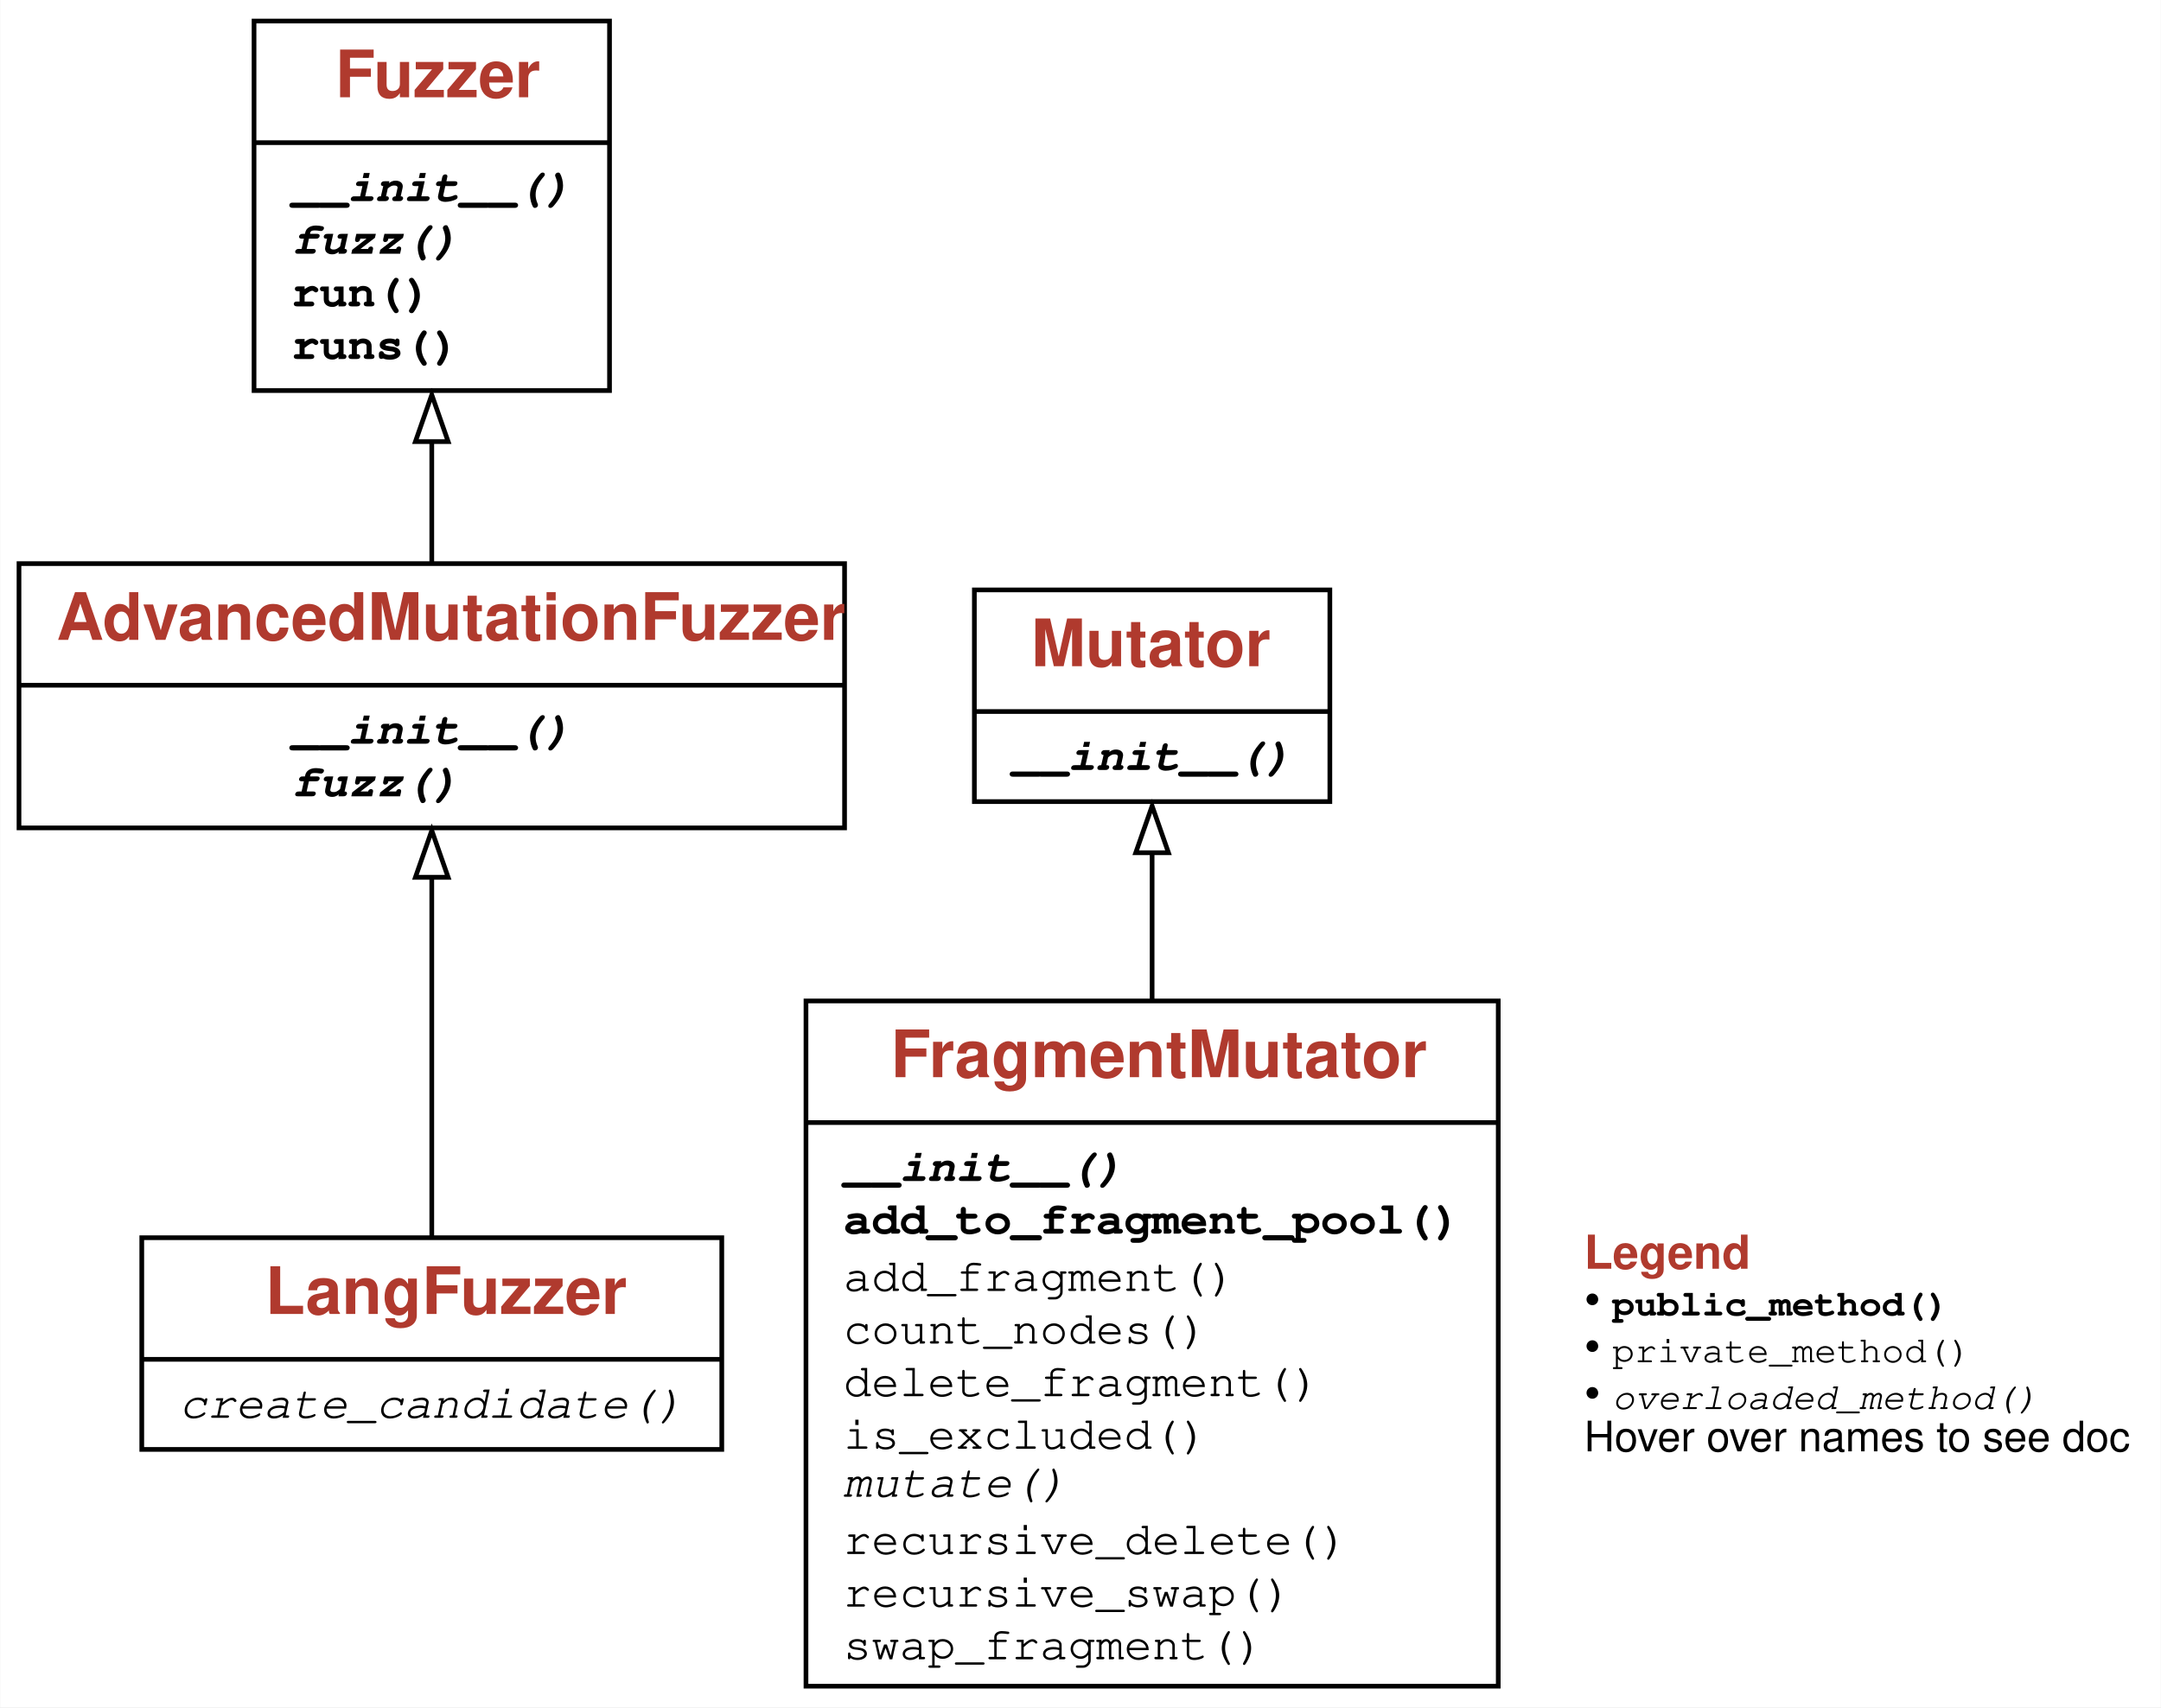
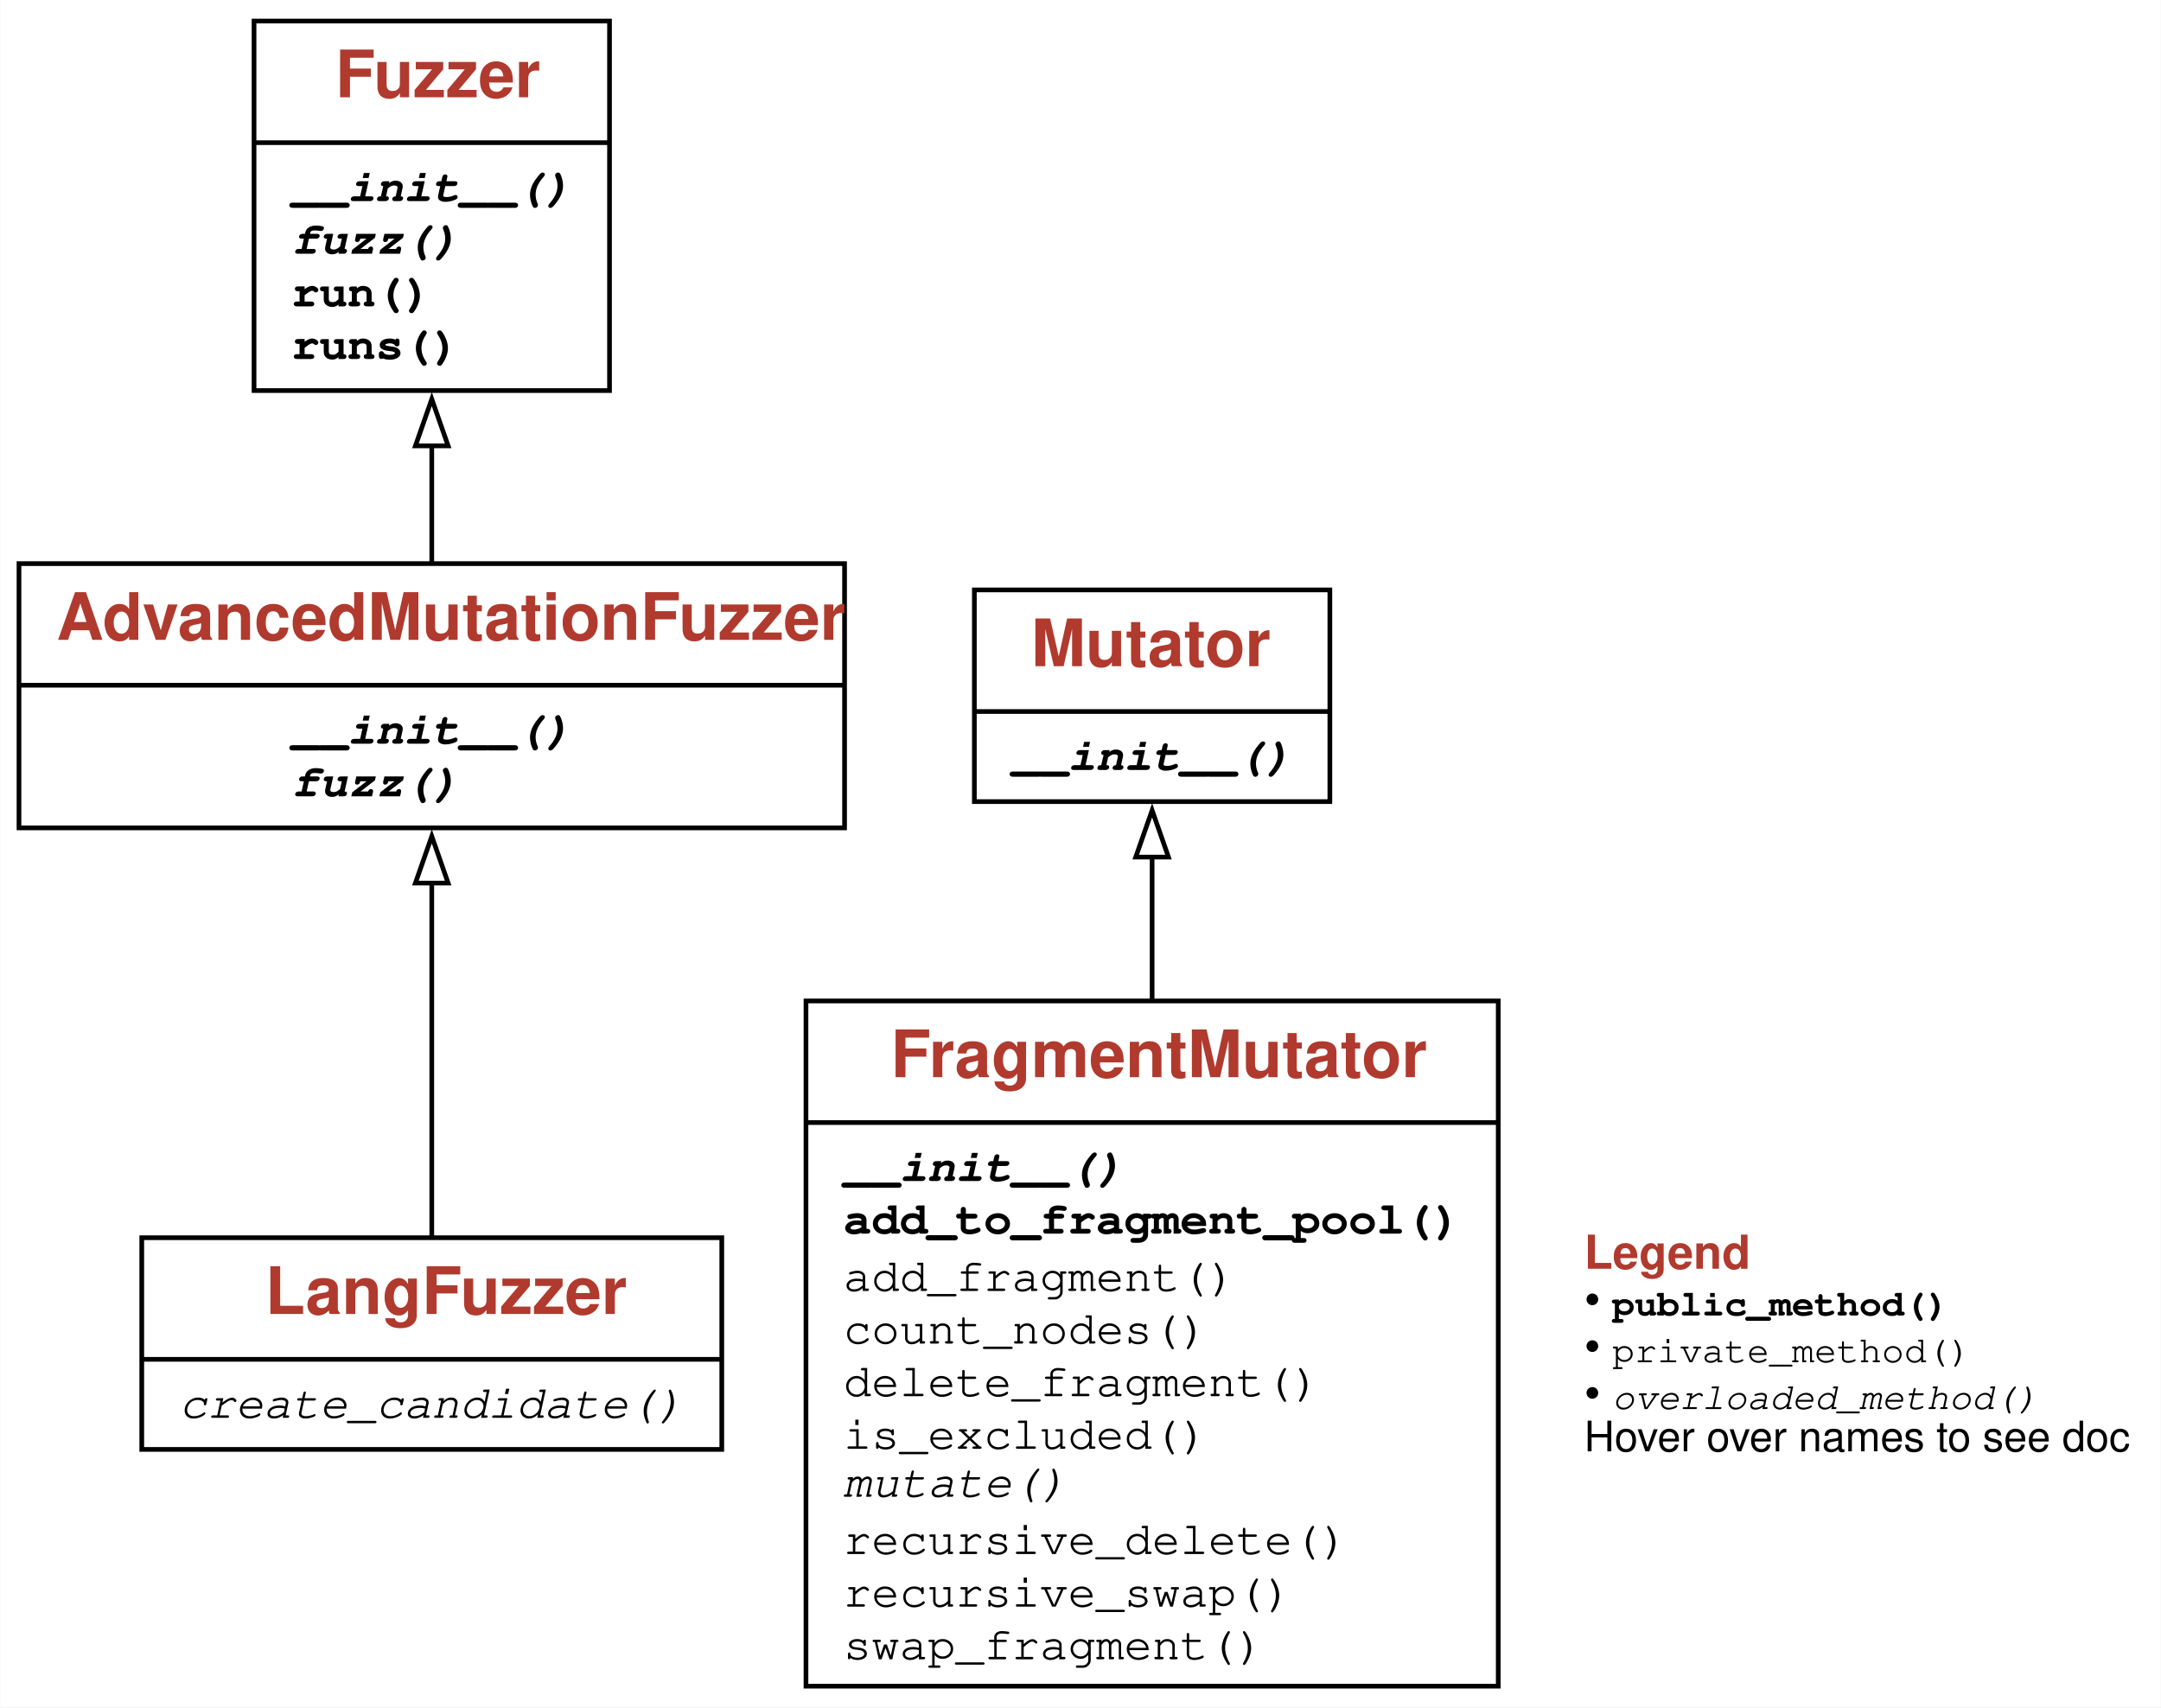
<svg xmlns="http://www.w3.org/2000/svg" xmlns:xlink="http://www.w3.org/1999/xlink" width="462pt" height="365pt" viewBox="0.00 0.00 461.88 365.00">
  <g id="graph0" class="graph" transform="scale(1 1) rotate(0) translate(4 361)">
    <g id="a_graph0">
      <a xlink:title="LangFuzzer class hierarchy">
        <polygon fill="white" stroke="none" points="-4,4 -4,-361 457.88,-361 457.88,4 -4,4" />
      </a>
    </g>
    <g id="node1" class="node">
      <g id="a_node1">
        <a xlink:href="#" xlink:title="class LangFuzzer:&#10;Blackbox fuzzer mutating input fragments. Roughly based on `LangFuzz`.">
          <polygon fill="none" stroke="black" points="26.25,-51.12 26.25,-96.38 150.25,-96.38 150.25,-51.12 26.25,-51.12" />
          <text text-anchor="start" x="52.62" y="-80.08" font-family="Patua One, Helvetica, sans-serif" font-weight="bold" font-size="14.00" fill="#b03a2e">LangFuzzer</text>
          <polyline fill="none" stroke="black" points="26.25,-70.38 150.25,-70.38" />
          <g id="a_node1_0">
            <a xlink:href="#" xlink:title="LangFuzzer">
              <g id="a_node1_1">
                <a xlink:href="#" xlink:title="create_candidate(self) -&gt; GreyboxFuzzer.Seed:&#10;Returns an input generated by fuzzing a seed in the population">
                  <text text-anchor="start" x="34.25" y="-57.88" font-family="'Fira Mono', 'Source Code Pro', 'Courier', monospace" font-style="italic" font-size="10.00">create_candidate()</text>
                </a>
              </g>
            </a>
          </g>
        </a>
      </g>
    </g>
    <g id="node2" class="node">
      <g id="a_node2">
        <a xlink:href="GreyboxFuzzer.ipynb" xlink:title="class AdvancedMutationFuzzer:&#10;Base class for mutation-based fuzzing.">
          <polygon fill="none" stroke="black" points="0,-184 0,-240.5 176.5,-240.5 176.5,-184 0,-184" />
          <text text-anchor="start" x="8" y="-224.2" font-family="Patua One, Helvetica, sans-serif" font-weight="bold" font-size="14.00" fill="#b03a2e">AdvancedMutationFuzzer</text>
          <polyline fill="none" stroke="black" points="0,-214.5 176.5,-214.5" />
          <g id="a_node2_2">
            <a xlink:href="#" xlink:title="AdvancedMutationFuzzer">
              <g id="a_node2_3">
                <a xlink:href="GreyboxFuzzer.ipynb" xlink:title="__init__(self, seeds: List[str], mutator: GreyboxFuzzer.Mutator, schedule: GreyboxFuzzer.PowerSchedule) -&gt; None:&#10;Constructor.&#10;`seeds` - a list of (input) strings to mutate.&#10;`mutator` - the mutator to apply.&#10;`schedule` - the power schedule to apply.">
                  <text text-anchor="start" x="58.25" y="-202" font-family="'Fira Mono', 'Source Code Pro', 'Courier', monospace" font-weight="bold" font-style="italic" font-size="10.00">__init__()</text>
                </a>
              </g>
              <g id="a_node2_4">
                <a xlink:href="GreyboxFuzzer.ipynb" xlink:title="fuzz(self) -&gt; str:&#10;Returns first each seed once and then generates new inputs">
                  <text text-anchor="start" x="58.25" y="-190.75" font-family="'Fira Mono', 'Source Code Pro', 'Courier', monospace" font-weight="bold" font-style="italic" font-size="10.00">fuzz()</text>
                </a>
              </g>
            </a>
          </g>
        </a>
      </g>
    </g>
    <g id="edge1" class="edge">
-       <path fill="none" stroke="black" d="M88.25,-96.08C88.25,-116.76 88.25,-148.57 88.25,-173.53" />
-       <polygon fill="none" stroke="black" points="84.75,-173.44 88.25,-183.44 91.75,-173.44 84.75,-173.44" />
+       <path fill="none" stroke="black" d="M88.25,-96.68C88.25,-117.02 88.25,-147.74 88.25,-172.25" />
+       <polygon fill="none" stroke="black" points="84.75,-172.2 88.25,-182.2 91.75,-172.2 84.75,-172.2" />
    </g>
    <g id="node3" class="node">
      <g id="a_node3">
        <a xlink:href="Fuzzer.ipynb" xlink:title="class Fuzzer:&#10;Base class for fuzzers.">
          <polygon fill="none" stroke="black" points="50.25,-277.5 50.25,-356.5 126.25,-356.5 126.25,-277.5 50.25,-277.5" />
          <text text-anchor="start" x="67.62" y="-340.2" font-family="Patua One, Helvetica, sans-serif" font-weight="bold" font-size="14.00" fill="#b03a2e">Fuzzer</text>
          <polyline fill="none" stroke="black" points="50.25,-330.5 126.25,-330.5" />
          <g id="a_node3_5">
            <a xlink:href="#" xlink:title="Fuzzer">
              <g id="a_node3_6">
                <a xlink:href="Fuzzer.ipynb" xlink:title="__init__(self) -&gt; None:&#10;Constructor">
                  <text text-anchor="start" x="58.25" y="-318" font-family="'Fira Mono', 'Source Code Pro', 'Courier', monospace" font-weight="bold" font-style="italic" font-size="10.00">__init__()</text>
                </a>
              </g>
              <g id="a_node3_7">
                <a xlink:href="Fuzzer.ipynb" xlink:title="fuzz(self) -&gt; str:&#10;Return fuzz input">
                  <text text-anchor="start" x="58.25" y="-306.75" font-family="'Fira Mono', 'Source Code Pro', 'Courier', monospace" font-weight="bold" font-style="italic" font-size="10.00">fuzz()</text>
                </a>
              </g>
              <g id="a_node3_8">
                <a xlink:href="Fuzzer.ipynb" xlink:title="run(self, runner: Fuzzer.Runner = &lt;Fuzzer.Runner object&gt;) -&gt; Tuple[subprocess.CompletedProcess, str]:&#10;Run `runner` with fuzz input">
                  <text text-anchor="start" x="58.25" y="-295.5" font-family="'Fira Mono', 'Source Code Pro', 'Courier', monospace" font-weight="bold" font-size="10.00">run()</text>
                </a>
              </g>
              <g id="a_node3_9">
                <a xlink:href="Fuzzer.ipynb" xlink:title="runs(self, runner: Fuzzer.Runner = &lt;Fuzzer.PrintRunner object&gt;, trials: int = 10) -&gt; List[Tuple[subprocess.CompletedProcess, str]]:&#10;Run `runner` with fuzz input, `trials` times">
                  <text text-anchor="start" x="58.25" y="-284.25" font-family="'Fira Mono', 'Source Code Pro', 'Courier', monospace" font-weight="bold" font-size="10.00">runs()</text>
                </a>
              </g>
            </a>
          </g>
        </a>
      </g>
    </g>
    <g id="edge2" class="edge">
-       <path fill="none" stroke="black" d="M88.25,-240.25C88.25,-248.36 88.25,-257.54 88.25,-266.62" />
-       <polygon fill="none" stroke="black" points="84.75,-266.59 88.25,-276.59 91.75,-266.59 84.75,-266.59" />
+       <path fill="none" stroke="black" d="M88.25,-240.79C88.25,-248.56 88.25,-257.26 88.25,-265.92" />
+       <polygon fill="none" stroke="black" points="84.75,-265.67 88.25,-275.67 91.75,-265.67 84.75,-265.67" />
    </g>
    <g id="node4" class="node">
      <g id="a_node4">
        <a xlink:href="#" xlink:title="class FragmentMutator:&#10;Mutate inputs with input fragments from a pool">
          <polygon fill="none" stroke="black" points="168.25,-0.5 168.25,-147 316.25,-147 316.25,-0.5 168.25,-0.5" />
          <text text-anchor="start" x="186.38" y="-130.7" font-family="Patua One, Helvetica, sans-serif" font-weight="bold" font-size="14.00" fill="#b03a2e">FragmentMutator</text>
          <polyline fill="none" stroke="black" points="168.25,-121 316.25,-121" />
          <g id="a_node4_10">
            <a xlink:href="#" xlink:title="FragmentMutator">
              <g id="a_node4_11">
                <a xlink:href="#" xlink:title="__init__(self, parser):&#10;Initialize mutators">
                  <text text-anchor="start" x="176.25" y="-108.5" font-family="'Fira Mono', 'Source Code Pro', 'Courier', monospace" font-weight="bold" font-style="italic" font-size="10.00">__init__()</text>
                </a>
              </g>
              <g id="a_node4_12">
                <a xlink:href="#" xlink:title="add_to_fragment_pool(self, seed: SeedWithStructure) -&gt; None:&#10;Adds all fragments of a seed to the fragment pool">
                  <text text-anchor="start" x="176.25" y="-97.25" font-family="'Fira Mono', 'Source Code Pro', 'Courier', monospace" font-weight="bold" font-size="10.00">add_to_fragment_pool()</text>
                </a>
              </g>
              <g id="a_node4_13">
                <a xlink:href="#" xlink:title="add_fragment(self, fragment: DerivationTree) -&gt; None:&#10;Recursively adds fragments to the fragment pool">
                  <text text-anchor="start" x="176.25" y="-85" font-family="'Fira Mono', 'Source Code Pro', 'Courier', monospace" font-size="10.00">add_fragment()</text>
                </a>
              </g>
              <g id="a_node4_14">
                <a xlink:href="#" xlink:title="count_nodes(self, fragment: DerivationTree) -&gt; int:&#10;Returns the number of nodes in the fragment">
                  <text text-anchor="start" x="176.25" y="-73.75" font-family="'Fira Mono', 'Source Code Pro', 'Courier', monospace" font-size="10.00">count_nodes()</text>
                </a>
              </g>
              <g id="a_node4_15">
                <a xlink:href="#" xlink:title="delete_fragment(self, seed: SeedWithStructure) -&gt; SeedWithStructure:&#10;Delete a random fragment">
                  <text text-anchor="start" x="176.25" y="-62.5" font-family="'Fira Mono', 'Source Code Pro', 'Courier', monospace" font-size="10.00">delete_fragment()</text>
                </a>
              </g>
              <g id="a_node4_16">
                <a xlink:href="#" xlink:title="is_excluded(self, symbol: str) -&gt; bool:&#10;Returns true if a fragment starting with a specific&#10;symbol and all its decendents can be excluded">
                  <text text-anchor="start" x="176.25" y="-51.25" font-family="'Fira Mono', 'Source Code Pro', 'Courier', monospace" font-size="10.00">is_excluded()</text>
                </a>
              </g>
              <g id="a_node4_17">
                <a xlink:href="#" xlink:title="mutate(self, seed: SeedWithStructure) -&gt; SeedWithStructure:&#10;Implement structure-aware mutation. Memoize seeds.">
                  <text text-anchor="start" x="176.25" y="-41" font-family="'Fira Mono', 'Source Code Pro', 'Courier', monospace" font-style="italic" font-size="10.00">mutate()</text>
                </a>
              </g>
              <g id="a_node4_18">
                <a xlink:href="#" xlink:title="recursive_delete(self, fragment: DerivationTree) -&gt; DerivationTree:&#10;Recursively finds the fragment to delete">
                  <text text-anchor="start" x="176.25" y="-28.75" font-family="'Fira Mono', 'Source Code Pro', 'Courier', monospace" font-size="10.00">recursive_delete()</text>
                </a>
              </g>
              <g id="a_node4_19">
                <a xlink:href="#" xlink:title="recursive_swap(self, fragment: DerivationTree) -&gt; DerivationTree:&#10;Recursively finds the fragment to swap.">
                  <text text-anchor="start" x="176.25" y="-17.5" font-family="'Fira Mono', 'Source Code Pro', 'Courier', monospace" font-size="10.00">recursive_swap()</text>
                </a>
              </g>
              <g id="a_node4_20">
                <a xlink:href="#" xlink:title="swap_fragment(self, seed: SeedWithStructure) -&gt; SeedWithStructure:&#10;Substitutes a random fragment with another with the same symbol">
                  <text text-anchor="start" x="176.25" y="-6.25" font-family="'Fira Mono', 'Source Code Pro', 'Courier', monospace" font-size="10.00">swap_fragment()</text>
                </a>
              </g>
            </a>
          </g>
        </a>
      </g>
    </g>
    <g id="node5" class="node">
      <g id="a_node5">
        <a xlink:href="GreyboxFuzzer.ipynb" xlink:title="class Mutator:&#10;Mutate strings">
          <polygon fill="none" stroke="black" points="204.25,-189.62 204.25,-234.88 280.25,-234.88 280.25,-189.62 204.25,-189.62" />
          <text text-anchor="start" x="216.38" y="-218.57" font-family="Patua One, Helvetica, sans-serif" font-weight="bold" font-size="14.00" fill="#b03a2e">Mutator</text>
          <polyline fill="none" stroke="black" points="204.25,-208.88 280.25,-208.88" />
          <g id="a_node5_21">
            <a xlink:href="#" xlink:title="Mutator">
              <g id="a_node5_22">
                <a xlink:href="GreyboxFuzzer.ipynb" xlink:title="__init__(self) -&gt; None:&#10;Constructor">
                  <text text-anchor="start" x="212.25" y="-196.38" font-family="'Fira Mono', 'Source Code Pro', 'Courier', monospace" font-weight="bold" font-style="italic" font-size="10.00">__init__()</text>
                </a>
              </g>
            </a>
          </g>
        </a>
      </g>
    </g>
    <g id="edge3" class="edge">
-       <path fill="none" stroke="black" d="M242.25,-147C242.25,-158.21 242.25,-169.28 242.25,-178.99" />
-       <polygon fill="none" stroke="black" points="238.75,-178.69 242.25,-188.69 245.75,-178.69 238.75,-178.69" />
+       <path fill="none" stroke="black" d="M242.25,-147.4C242.25,-158.02 242.25,-168.5 242.25,-177.81" />
+       <polygon fill="none" stroke="black" points="238.75,-177.76 242.25,-187.76 245.75,-177.76 238.75,-177.76" />
    </g>
    <g id="node6" class="node">
      <text text-anchor="start" x="334.62" y="-89.75" font-family="Patua One, Helvetica, sans-serif" font-weight="bold" font-size="10.00" fill="#b03a2e">Legend</text>
      <text text-anchor="start" x="334.62" y="-79.75" font-family="Patua One, Helvetica, sans-serif" font-size="10.00">• </text>
      <text text-anchor="start" x="340.62" y="-79.75" font-family="'Fira Mono', 'Source Code Pro', 'Courier', monospace" font-weight="bold" font-size="8.00">public_method()</text>
      <text text-anchor="start" x="334.62" y="-69.75" font-family="Patua One, Helvetica, sans-serif" font-size="10.00">• </text>
      <text text-anchor="start" x="340.62" y="-69.75" font-family="'Fira Mono', 'Source Code Pro', 'Courier', monospace" font-size="8.00">private_method()</text>
      <text text-anchor="start" x="334.62" y="-59.75" font-family="Patua One, Helvetica, sans-serif" font-size="10.00">• </text>
      <text text-anchor="start" x="340.62" y="-59.75" font-family="'Fira Mono', 'Source Code Pro', 'Courier', monospace" font-style="italic" font-size="8.00">overloaded_method()</text>
      <text text-anchor="start" x="334.62" y="-50.7" font-family="Helvetica,sans-Serif" font-size="9.00">Hover over names to see doc</text>
    </g>
  </g>
</svg>
